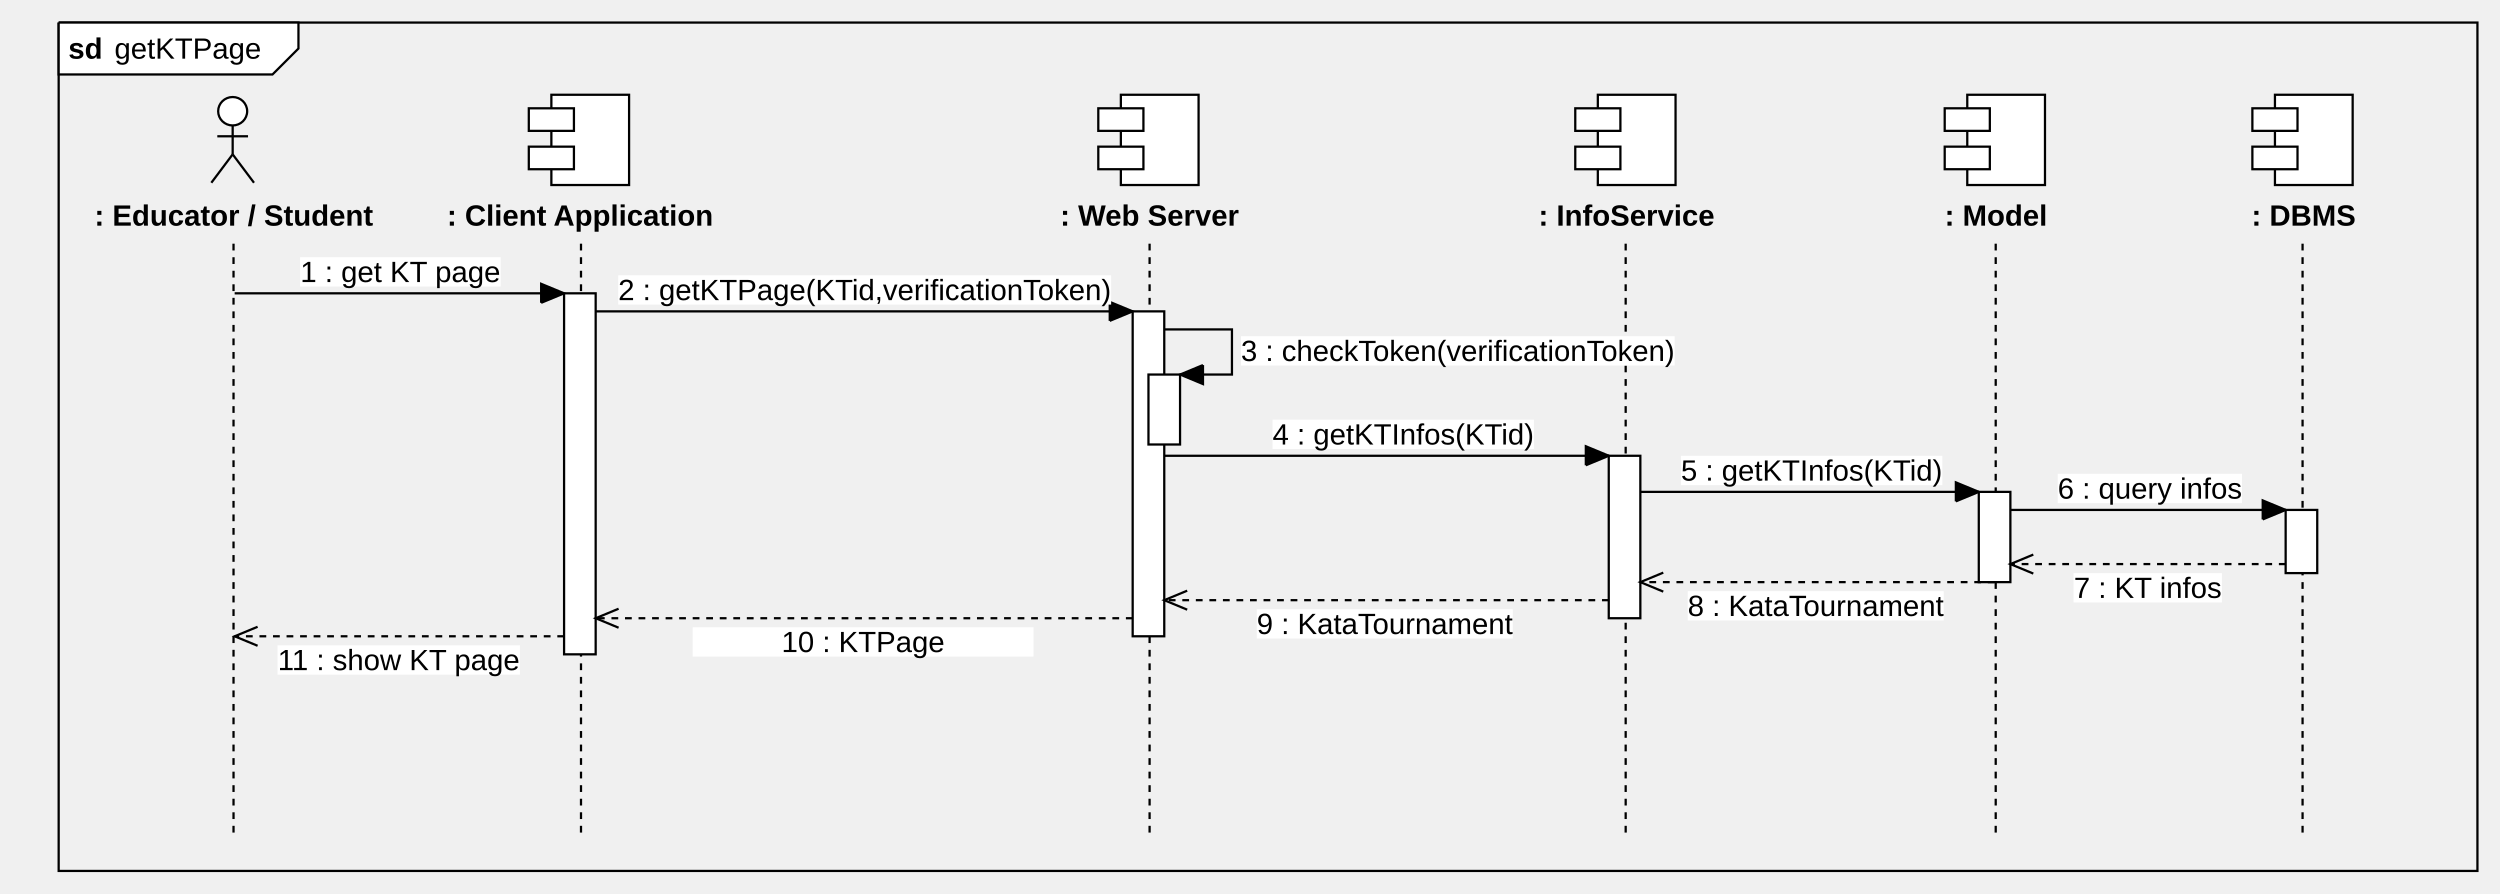
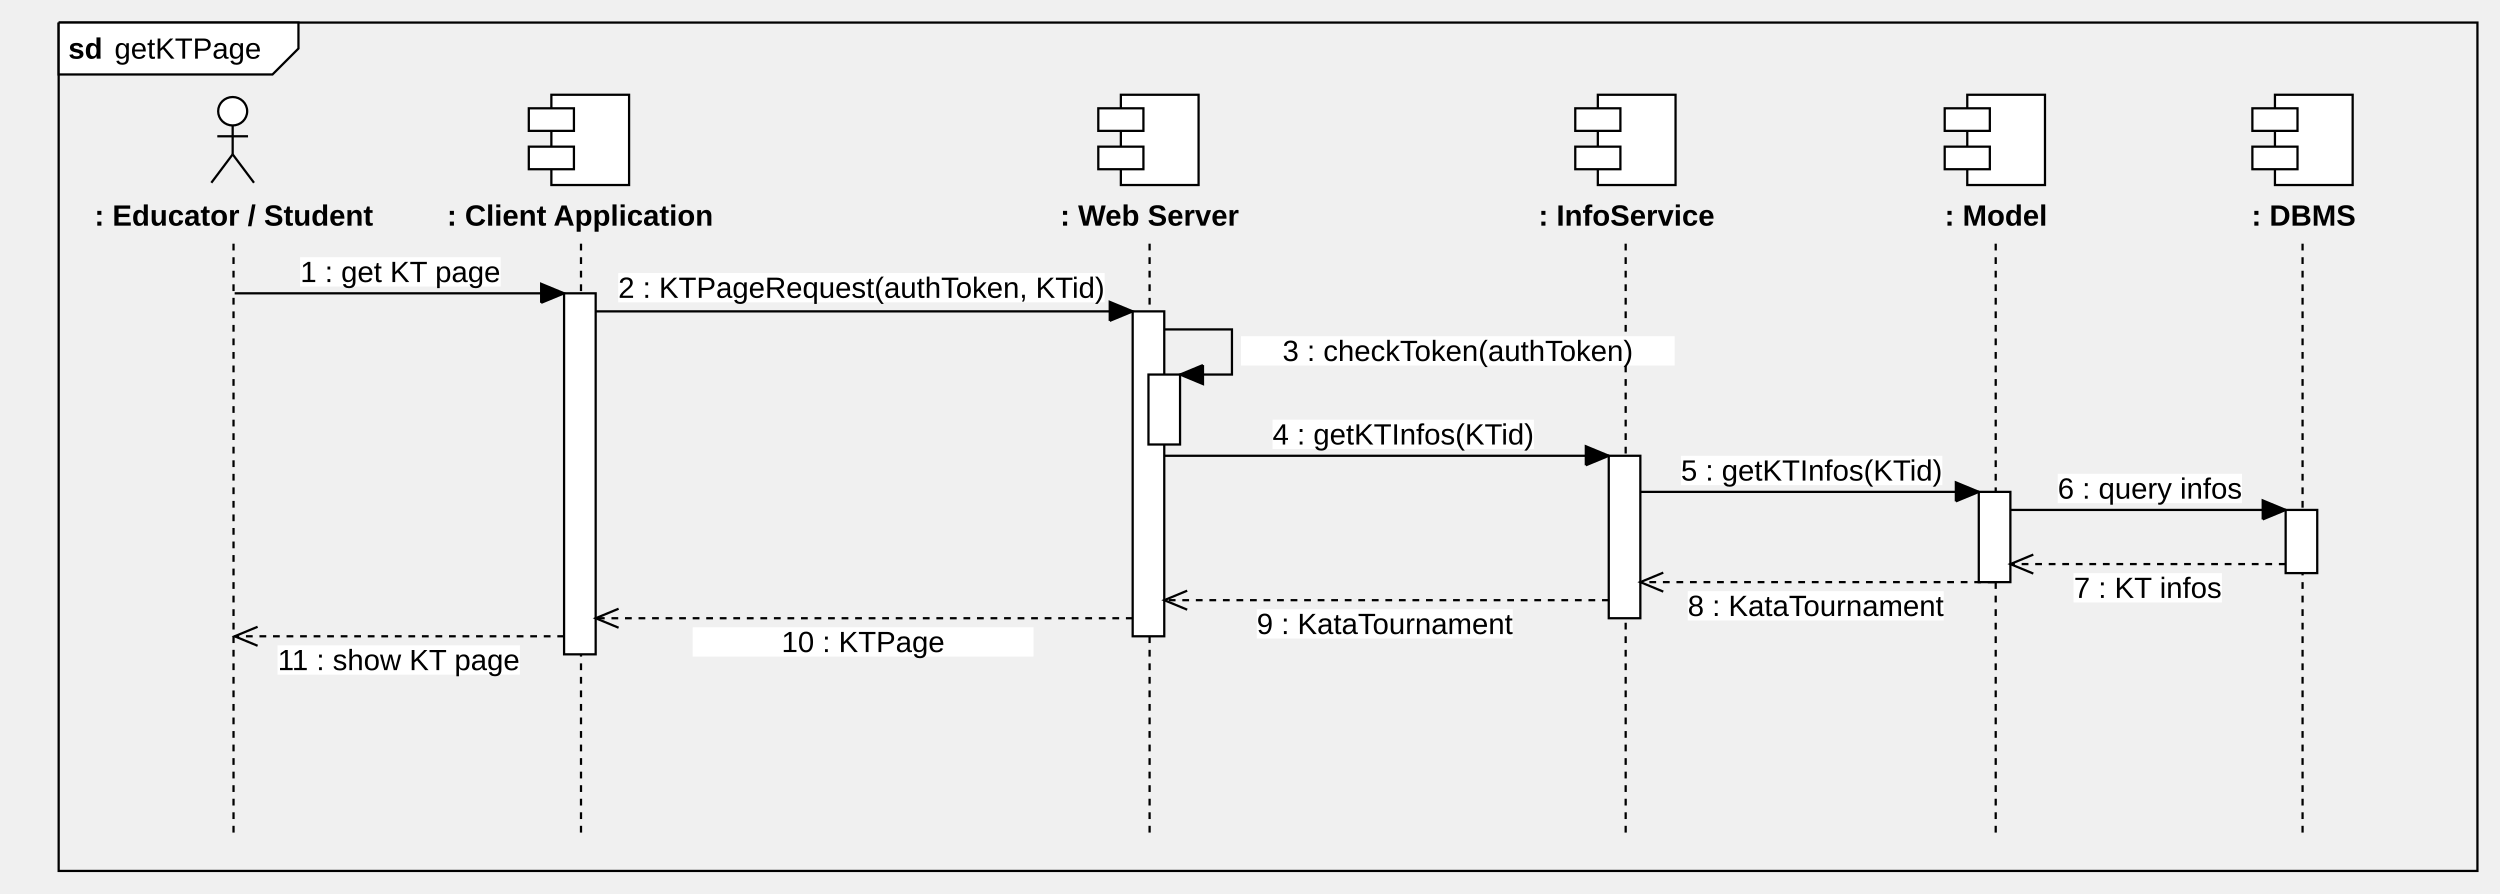
<svg xmlns="http://www.w3.org/2000/svg" height="396" version="1.1" width="1108">
  <defs />
  <g>
    <g>
      <path d=" M 26 10 L 1098 10 L 1098 386 L 26 386 L 26 10" fill="none" paint-order="fill stroke markers" stroke="#000000" stroke-dasharray="" stroke-miterlimit="10" />
    </g>
    <g>
      <path d=" M 26 10 L 26 33 L 120.774 33 L 132.274 21.5 L 132.274 10 L 26 10" fill="#ffffff" paint-order="stroke fill markers" stroke="none" />
    </g>
    <g>
      <path d=" M 26 10 L 26 33 L 120.774 33 L 132.274 21.5 L 132.274 10 L 26 10 L 26 10" fill="none" paint-order="fill stroke markers" stroke="#000000" stroke-dasharray="" stroke-miterlimit="10" />
    </g>
    <g>
      <g>
        <path fill="none" stroke="none" />
        <text dominant-baseline="central" fill="#000000" font-family="Arial" font-size="13px" font-style="normal" font-weight="normal" stroke="none" text-anchor="middle" text-decoration="undefined" transform="matrix(1 0 0 1 10 2)" x="73.252" y="19.5">getKTPage</text>
      </g>
    </g>
    <g>
      <g>
        <path fill="none" stroke="none" />
        <text dominant-baseline="central" fill="#000000" font-family="Arial" font-size="13px" font-style="normal" font-weight="bold" stroke="none" text-anchor="middle" text-decoration="undefined" transform="matrix(1 0 0 1 10 2)" x="27.865" y="19.5">sd</text>
      </g>
    </g>
    <g>
      <path d=" M 96.689 49.3 C 96.689 45.821 99.567 43 103.118 43 C 106.669 43 109.547 45.821 109.547 49.3 C 109.547 52.779 106.669 55.6 103.118 55.6 C 99.567 55.6 96.689 52.779 96.689 49.3 Z" fill="#ffffff" paint-order="stroke fill markers" stroke="none" />
    </g>
    <g>
      <path d=" M 96.689 49.3 C 96.689 45.821 99.567 43 103.118 43 C 106.669 43 109.547 45.821 109.547 49.3 C 109.547 52.779 106.669 55.6 103.118 55.6 C 99.567 55.6 96.689 52.779 96.689 49.3 Z" fill="none" paint-order="fill stroke markers" stroke="#000000" stroke-dasharray="" stroke-miterlimit="10" />
    </g>
    <g>
      <path d=" M 103.118 55.6 L 103.118 68.4" fill="none" paint-order="fill stroke markers" stroke="#000000" stroke-dasharray="" stroke-miterlimit="10" />
    </g>
    <g>
      <path d=" M 96.311 60.4 L 109.925 60.4" fill="none" paint-order="fill stroke markers" stroke="#000000" stroke-dasharray="" stroke-miterlimit="10" />
    </g>
    <g>
      <path d=" M 103.118 68.4 L 93.664 81" fill="none" paint-order="fill stroke markers" stroke="#000000" stroke-dasharray="" stroke-miterlimit="10" />
    </g>
    <g>
      <path d=" M 103.118 68.4 L 112.573 81" fill="none" paint-order="fill stroke markers" stroke="#000000" stroke-dasharray="" stroke-miterlimit="10" />
    </g>
    <g>
      <g>
        <path fill="none" stroke="none" />
        <text dominant-baseline="central" fill="#000000" font-family="Arial" font-size="13px" font-style="normal" font-weight="bold" stroke="none" text-anchor="middle" text-decoration="undefined" transform="matrix(1 0 0 1 10 2)" x="93.618" y="93.5">: Educator / Student</text>
      </g>
    </g>
    <g>
      <path d=" M 103.5 108 L 103.5 370" fill="none" paint-order="fill stroke markers" stroke="#000000" stroke-dasharray="3" stroke-miterlimit="10" />
    </g>
    <g>
      <rect fill="#ffffff" height="40" stroke="none" transform="matrix(1 0 0 1 10 2)" width="34.444" x="234.366" y="40" />
    </g>
    <g>
      <path d=" M 244.366 42 L 278.811 42 L 278.811 82 L 244.366 82 L 244.366 42 Z Z" fill="none" paint-order="fill stroke markers" stroke="#000000" stroke-dasharray="" stroke-miterlimit="10" />
    </g>
    <g>
      <rect fill="#ffffff" height="10" stroke="none" transform="matrix(1 0 0 1 10 2)" width="20" x="224.366" y="46" />
    </g>
    <g>
      <path d=" M 234.366 48 L 254.366 48 L 254.366 58 L 234.366 58 L 234.366 48 Z Z" fill="none" paint-order="fill stroke markers" stroke="#000000" stroke-dasharray="" stroke-miterlimit="10" />
    </g>
    <g>
      <rect fill="#ffffff" height="10" stroke="none" transform="matrix(1 0 0 1 10 2)" width="20" x="224.366" y="63" />
    </g>
    <g>
      <path d=" M 234.366 65 L 254.366 65 L 254.366 75 L 234.366 75 L 234.366 65 Z Z" fill="none" paint-order="fill stroke markers" stroke="#000000" stroke-dasharray="" stroke-miterlimit="10" />
    </g>
    <g>
      <g>
        <path fill="none" stroke="none" />
        <text dominant-baseline="central" fill="#000000" font-family="Arial" font-size="13px" font-style="normal" font-weight="bold" stroke="none" text-anchor="middle" text-decoration="undefined" transform="matrix(1 0 0 1 10 2)" x="247.089" y="93.5">: Client Application</text>
      </g>
    </g>
    <g>
      <path d=" M 257.5 108 L 257.5 370" fill="none" paint-order="fill stroke markers" stroke="#000000" stroke-dasharray="3" stroke-miterlimit="10" />
    </g>
    <g>
      <rect fill="#ffffff" height="40" stroke="none" transform="matrix(1 0 0 1 10 2)" width="34.444" x="486.765" y="40" />
    </g>
    <g>
      <path d=" M 496.765 42 L 531.209 42 L 531.209 82 L 496.765 82 L 496.765 42 Z Z" fill="none" paint-order="fill stroke markers" stroke="#000000" stroke-dasharray="" stroke-miterlimit="10" />
    </g>
    <g>
      <rect fill="#ffffff" height="10" stroke="none" transform="matrix(1 0 0 1 10 2)" width="20" x="476.765" y="46" />
    </g>
    <g>
      <path d=" M 486.765 48 L 506.765 48 L 506.765 58 L 486.765 58 L 486.765 48 Z Z" fill="none" paint-order="fill stroke markers" stroke="#000000" stroke-dasharray="" stroke-miterlimit="10" />
    </g>
    <g>
      <rect fill="#ffffff" height="10" stroke="none" transform="matrix(1 0 0 1 10 2)" width="20" x="476.765" y="63" />
    </g>
    <g>
      <path d=" M 486.765 65 L 506.765 65 L 506.765 75 L 486.765 75 L 486.765 65 Z Z" fill="none" paint-order="fill stroke markers" stroke="#000000" stroke-dasharray="" stroke-miterlimit="10" />
    </g>
    <g>
      <g>
        <path fill="none" stroke="none" />
        <text dominant-baseline="central" fill="#000000" font-family="Arial" font-size="13px" font-style="normal" font-weight="bold" stroke="none" text-anchor="middle" text-decoration="undefined" transform="matrix(1 0 0 1 10 2)" x="499.487" y="93.5">: Web Server</text>
      </g>
    </g>
    <g>
      <path d=" M 509.5 108 L 509.5 370" fill="none" paint-order="fill stroke markers" stroke="#000000" stroke-dasharray="3" stroke-miterlimit="10" />
    </g>
    <g>
      <rect fill="#ffffff" height="40" stroke="none" transform="matrix(1 0 0 1 10 2)" width="34.444" x="698.159" y="40" />
    </g>
    <g>
      <path d=" M 708.159 42 L 742.603 42 L 742.603 82 L 708.159 82 L 708.159 42 Z Z" fill="none" paint-order="fill stroke markers" stroke="#000000" stroke-dasharray="" stroke-miterlimit="10" />
    </g>
    <g>
      <rect fill="#ffffff" height="10" stroke="none" transform="matrix(1 0 0 1 10 2)" width="20" x="688.159" y="46" />
    </g>
    <g>
      <path d=" M 698.159 48 L 718.159 48 L 718.159 58 L 698.159 58 L 698.159 48 Z Z" fill="none" paint-order="fill stroke markers" stroke="#000000" stroke-dasharray="" stroke-miterlimit="10" />
    </g>
    <g>
      <rect fill="#ffffff" height="10" stroke="none" transform="matrix(1 0 0 1 10 2)" width="20" x="688.159" y="63" />
    </g>
    <g>
      <path d=" M 698.159 65 L 718.159 65 L 718.159 75 L 698.159 75 L 698.159 65 Z Z" fill="none" paint-order="fill stroke markers" stroke="#000000" stroke-dasharray="" stroke-miterlimit="10" />
    </g>
    <g>
      <g>
        <path fill="none" stroke="none" />
        <text dominant-baseline="central" fill="#000000" font-family="Arial" font-size="13px" font-style="normal" font-weight="bold" stroke="none" text-anchor="middle" text-decoration="undefined" transform="matrix(1 0 0 1 10 2)" x="710.881" y="93.5">: InfoService</text>
      </g>
    </g>
    <g>
      <path d=" M 720.5 108 L 720.5 370" fill="none" paint-order="fill stroke markers" stroke="#000000" stroke-dasharray="3" stroke-miterlimit="10" />
    </g>
    <g>
      <rect fill="#ffffff" height="40" stroke="none" transform="matrix(1 0 0 1 10 2)" width="34.444" x="861.893" y="40" />
    </g>
    <g>
      <path d=" M 871.893 42 L 906.337 42 L 906.337 82 L 871.893 82 L 871.893 42 Z Z" fill="none" paint-order="fill stroke markers" stroke="#000000" stroke-dasharray="" stroke-miterlimit="10" />
    </g>
    <g>
      <rect fill="#ffffff" height="10" stroke="none" transform="matrix(1 0 0 1 10 2)" width="20" x="851.893" y="46" />
    </g>
    <g>
      <path d=" M 861.893 48 L 881.893 48 L 881.893 58 L 861.893 58 L 861.893 48 Z Z" fill="none" paint-order="fill stroke markers" stroke="#000000" stroke-dasharray="" stroke-miterlimit="10" />
    </g>
    <g>
      <rect fill="#ffffff" height="10" stroke="none" transform="matrix(1 0 0 1 10 2)" width="20" x="851.893" y="63" />
    </g>
    <g>
      <path d=" M 861.893 65 L 881.893 65 L 881.893 75 L 861.893 75 L 861.893 65 Z Z" fill="none" paint-order="fill stroke markers" stroke="#000000" stroke-dasharray="" stroke-miterlimit="10" />
    </g>
    <g>
      <g>
        <path fill="none" stroke="none" />
        <text dominant-baseline="central" fill="#000000" font-family="Arial" font-size="13px" font-style="normal" font-weight="bold" stroke="none" text-anchor="middle" text-decoration="undefined" transform="matrix(1 0 0 1 10 2)" x="874.615" y="93.5">: Model</text>
      </g>
    </g>
    <g>
      <path d=" M 884.5 108 L 884.5 370" fill="none" paint-order="fill stroke markers" stroke="#000000" stroke-dasharray="3" stroke-miterlimit="10" />
    </g>
    <g>
      <rect fill="#ffffff" height="40" stroke="none" transform="matrix(1 0 0 1 10 2)" width="34.444" x="998.255" y="40" />
    </g>
    <g>
      <path d=" M 1008.255 42 L 1042.699 42 L 1042.699 82 L 1008.255 82 L 1008.255 42 Z Z" fill="none" paint-order="fill stroke markers" stroke="#000000" stroke-dasharray="" stroke-miterlimit="10" />
    </g>
    <g>
      <rect fill="#ffffff" height="10" stroke="none" transform="matrix(1 0 0 1 10 2)" width="20" x="988.255" y="46" />
    </g>
    <g>
      <path d=" M 998.255 48 L 1018.255 48 L 1018.255 58 L 998.255 58 L 998.255 48 Z Z" fill="none" paint-order="fill stroke markers" stroke="#000000" stroke-dasharray="" stroke-miterlimit="10" />
    </g>
    <g>
      <rect fill="#ffffff" height="10" stroke="none" transform="matrix(1 0 0 1 10 2)" width="20" x="988.255" y="63" />
    </g>
    <g>
      <path d=" M 998.255 65 L 1018.255 65 L 1018.255 75 L 998.255 75 L 998.255 65 Z Z" fill="none" paint-order="fill stroke markers" stroke="#000000" stroke-dasharray="" stroke-miterlimit="10" />
    </g>
    <g>
      <g>
        <path fill="none" stroke="none" />
        <text dominant-baseline="central" fill="#000000" font-family="Arial" font-size="13px" font-style="normal" font-weight="bold" stroke="none" text-anchor="middle" text-decoration="undefined" transform="matrix(1 0 0 1 10 2)" x="1010.977" y="93.5">: DBMS</text>
      </g>
    </g>
    <g>
      <path d=" M 1020.5 108 L 1020.5 370" fill="none" paint-order="fill stroke markers" stroke="#000000" stroke-dasharray="3" stroke-miterlimit="10" />
    </g>
    <g>
      <path d=" M 104 130 L 250 130" fill="none" paint-order="fill stroke markers" stroke="#000000" stroke-dasharray="" stroke-miterlimit="10" />
    </g>
    <g>
      <path d=" M 239.837 134.21 L 250 130 L 239.837 125.79" fill="#000000" paint-order="stroke fill markers" stroke="none" />
    </g>
    <g>
      <path d=" M 239.837 134.21 L 250 130 L 239.837 125.79 L 239.837 134.21" fill="none" paint-order="fill stroke markers" stroke="#000000" stroke-dasharray="" stroke-miterlimit="10" />
    </g>
    <g>
      <rect fill="#ffffff" height="13" stroke="none" transform="matrix(1 0 0 1 10 2)" width="88.893" x="123" y="112" />
    </g>
    <g>
      <g>
        <path fill="none" stroke="none" />
        <text dominant-baseline="central" fill="#000000" font-family="Arial" font-size="13px" font-style="normal" font-weight="normal" stroke="none" text-anchor="middle" text-decoration="undefined" transform="matrix(1 0 0 1 10 2)" x="167.446" y="118.5">1 : get KT page</text>
      </g>
    </g>
    <g>
      <rect fill="#ffffff" height="160" stroke="none" transform="matrix(1 0 0 1 10 2)" width="14" x="240" y="128" />
    </g>
    <g>
      <path d=" M 250 130 L 264 130 L 264 290 L 250 290 L 250 130 Z Z" fill="none" paint-order="fill stroke markers" stroke="#000000" stroke-dasharray="" stroke-miterlimit="10" />
    </g>
    <g>
      <path d=" M 264 138 L 502 138" fill="none" paint-order="fill stroke markers" stroke="#000000" stroke-dasharray="" stroke-miterlimit="10" />
    </g>
    <g>
      <path d=" M 491.837 142.21 L 502 138 L 491.837 133.79" fill="#000000" paint-order="stroke fill markers" stroke="none" />
    </g>
    <g>
      <path d=" M 491.837 142.21 L 502 138 L 491.837 133.79 L 491.837 142.21" fill="none" paint-order="fill stroke markers" stroke="#000000" stroke-dasharray="" stroke-miterlimit="10" />
    </g>
    <g>
-       <rect fill="#ffffff" height="13" stroke="none" transform="matrix(1 0 0 1 10 2)" width="218.455" x="264" y="120" />
-     </g>
-     <g>
-       <g>
-         <path fill="none" stroke="none" />
-         <text dominant-baseline="central" fill="#000000" font-family="Arial" font-size="13px" font-style="normal" font-weight="normal" stroke="none" text-anchor="middle" text-decoration="undefined" transform="matrix(1 0 0 1 10 2)" x="373.227" y="126.5">2 : getKTPage(KTid,verificationToken)</text>
+       <rect fill="#ffffff" height="13" stroke="none" transform="matrix(1 0 0 1 10 2)" width="215.579" x="264" y="119" />
+     </g>
+     <g>
+       <g>
+         <path fill="none" stroke="none" />
+         <text dominant-baseline="central" fill="#000000" font-family="Arial" font-size="13px" font-style="normal" font-weight="normal" stroke="none" text-anchor="middle" text-decoration="undefined" transform="matrix(1 0 0 1 10 2)" x="371.79" y="125.5">2 : KTPageRequest(authToken, KTid)</text>
      </g>
    </g>
    <g>
      <rect fill="#ffffff" height="144" stroke="none" transform="matrix(1 0 0 1 10 2)" width="14" x="492" y="136" />
    </g>
    <g>
      <path d=" M 502 138 L 516 138 L 516 282 L 502 282 L 502 138 Z Z" fill="none" paint-order="fill stroke markers" stroke="#000000" stroke-dasharray="" stroke-miterlimit="10" />
    </g>
    <g>
      <path d=" M 516 146 L 546 146 L 546 166 L 523 166" fill="none" paint-order="fill stroke markers" stroke="#000000" stroke-dasharray="" stroke-miterlimit="10" />
    </g>
    <g>
      <path d=" M 533.163 161.79 L 523 166 L 533.163 170.21" fill="#000000" paint-order="stroke fill markers" stroke="none" />
    </g>
    <g>
      <path d=" M 533.163 161.79 L 523 166 L 533.163 170.21 L 533.163 161.79" fill="none" paint-order="fill stroke markers" stroke="#000000" stroke-dasharray="" stroke-miterlimit="10" />
    </g>
    <g>
      <rect fill="#ffffff" height="13" stroke="none" transform="matrix(1 0 0 1 10 2)" width="192.201" x="540" y="147" />
    </g>
    <g>
      <g>
        <path fill="none" stroke="none" />
-         <text dominant-baseline="central" fill="#000000" font-family="Arial" font-size="13px" font-style="normal" font-weight="normal" stroke="none" text-anchor="middle" text-decoration="undefined" transform="matrix(1 0 0 1 10 2)" x="636.1" y="153.5">3 : checkToken(verificationToken)</text>
+         <text dominant-baseline="central" fill="#000000" font-family="Arial" font-size="13px" font-style="normal" font-weight="normal" stroke="none" text-anchor="middle" text-decoration="undefined" transform="matrix(1 0 0 1 10 2)" x="636.1" y="153.5">3 : checkToken(authToken)</text>
      </g>
    </g>
    <g>
      <rect fill="#ffffff" height="31" stroke="none" transform="matrix(1 0 0 1 10 2)" width="14" x="499" y="164" />
    </g>
    <g>
      <path d=" M 509 166 L 523 166 L 523 197 L 509 197 L 509 166 Z Z" fill="none" paint-order="fill stroke markers" stroke="#000000" stroke-dasharray="" stroke-miterlimit="10" />
    </g>
    <g>
      <path d=" M 516 202 L 713 202" fill="none" paint-order="fill stroke markers" stroke="#000000" stroke-dasharray="" stroke-miterlimit="10" />
    </g>
    <g>
      <path d=" M 702.837 206.21 L 713 202 L 702.837 197.79" fill="#000000" paint-order="stroke fill markers" stroke="none" />
    </g>
    <g>
      <path d=" M 702.837 206.21 L 713 202 L 702.837 197.79 L 702.837 206.21" fill="none" paint-order="fill stroke markers" stroke="#000000" stroke-dasharray="" stroke-miterlimit="10" />
    </g>
    <g>
      <rect fill="#ffffff" height="13" stroke="none" transform="matrix(1 0 0 1 10 2)" width="115.838" x="554" y="184" />
    </g>
    <g>
      <g>
        <path fill="none" stroke="none" />
        <text dominant-baseline="central" fill="#000000" font-family="Arial" font-size="13px" font-style="normal" font-weight="normal" stroke="none" text-anchor="middle" text-decoration="undefined" transform="matrix(1 0 0 1 10 2)" x="611.919" y="190.5">4 : getKTInfos(KTid)</text>
      </g>
    </g>
    <g>
      <rect fill="#ffffff" height="72" stroke="none" transform="matrix(1 0 0 1 10 2)" width="14" x="703" y="200" />
    </g>
    <g>
      <path d=" M 713 202 L 727 202 L 727 274 L 713 274 L 713 202 Z Z" fill="none" paint-order="fill stroke markers" stroke="#000000" stroke-dasharray="" stroke-miterlimit="10" />
    </g>
    <g>
      <path d=" M 727 218 L 877 218" fill="none" paint-order="fill stroke markers" stroke="#000000" stroke-dasharray="" stroke-miterlimit="10" />
    </g>
    <g>
      <path d=" M 866.837 222.21 L 877 218 L 866.837 213.79" fill="#000000" paint-order="stroke fill markers" stroke="none" />
    </g>
    <g>
      <path d=" M 866.837 222.21 L 877 218 L 866.837 213.79 L 866.837 222.21" fill="none" paint-order="fill stroke markers" stroke="#000000" stroke-dasharray="" stroke-miterlimit="10" />
    </g>
    <g>
      <rect fill="#ffffff" height="13" stroke="none" transform="matrix(1 0 0 1 10 2)" width="115.838" x="735" y="200" />
    </g>
    <g>
      <g>
        <path fill="none" stroke="none" />
        <text dominant-baseline="central" fill="#000000" font-family="Arial" font-size="13px" font-style="normal" font-weight="normal" stroke="none" text-anchor="middle" text-decoration="undefined" transform="matrix(1 0 0 1 10 2)" x="792.919" y="206.5">5 : getKTInfos(KTid)</text>
      </g>
    </g>
    <g>
      <rect fill="#ffffff" height="40" stroke="none" transform="matrix(1 0 0 1 10 2)" width="14" x="867" y="216" />
    </g>
    <g>
      <path d=" M 877 218 L 891 218 L 891 258 L 877 258 L 877 218 Z Z" fill="none" paint-order="fill stroke markers" stroke="#000000" stroke-dasharray="" stroke-miterlimit="10" />
    </g>
    <g>
      <path d=" M 891 226 L 1013 226" fill="none" paint-order="fill stroke markers" stroke="#000000" stroke-dasharray="" stroke-miterlimit="10" />
    </g>
    <g>
      <path d=" M 1002.837 230.21 L 1013 226 L 1002.837 221.79" fill="#000000" paint-order="stroke fill markers" stroke="none" />
    </g>
    <g>
      <path d=" M 1002.837 230.21 L 1013 226 L 1002.837 221.79 L 1002.837 230.21" fill="none" paint-order="fill stroke markers" stroke="#000000" stroke-dasharray="" stroke-miterlimit="10" />
    </g>
    <g>
      <rect fill="#ffffff" height="13" stroke="none" transform="matrix(1 0 0 1 10 2)" width="81.656" x="902" y="208" />
    </g>
    <g>
      <g>
        <path fill="none" stroke="none" />
        <text dominant-baseline="central" fill="#000000" font-family="Arial" font-size="13px" font-style="normal" font-weight="normal" stroke="none" text-anchor="middle" text-decoration="undefined" transform="matrix(1 0 0 1 10 2)" x="942.828" y="214.5">6 : query infos</text>
      </g>
    </g>
    <g>
      <rect fill="#ffffff" height="28" stroke="none" transform="matrix(1 0 0 1 10 2)" width="14" x="1003" y="224" />
    </g>
    <g>
      <path d=" M 1013 226 L 1027 226 L 1027 254 L 1013 254 L 1013 226 Z Z" fill="none" paint-order="fill stroke markers" stroke="#000000" stroke-dasharray="" stroke-miterlimit="10" />
    </g>
    <g>
      <path d=" M 1013 250 L 891 250" fill="none" paint-order="fill stroke markers" stroke="#000000" stroke-dasharray="3" stroke-miterlimit="10" />
    </g>
    <g>
      <path d=" M 901.163 245.79 L 891 250 L 901.163 254.21" fill="none" paint-order="fill stroke markers" stroke="#000000" stroke-dasharray="" stroke-miterlimit="10" />
    </g>
    <g>
      <rect fill="#ffffff" height="13" stroke="none" transform="matrix(1 0 0 1 10 2)" width="65.749" x="909" y="252" />
    </g>
    <g>
      <g>
        <path fill="none" stroke="none" />
        <text dominant-baseline="central" fill="#000000" font-family="Arial" font-size="13px" font-style="normal" font-weight="normal" stroke="none" text-anchor="middle" text-decoration="undefined" transform="matrix(1 0 0 1 10 2)" x="941.875" y="258.5">7 : KT infos</text>
      </g>
    </g>
    <g>
      <path d=" M 884 258 L 727 258" fill="none" paint-order="fill stroke markers" stroke="#000000" stroke-dasharray="3" stroke-miterlimit="10" />
    </g>
    <g>
      <path d=" M 737.163 253.79 L 727 258 L 737.163 262.21" fill="none" paint-order="fill stroke markers" stroke="#000000" stroke-dasharray="" stroke-miterlimit="10" />
    </g>
    <g>
      <rect fill="#ffffff" height="13" stroke="none" transform="matrix(1 0 0 1 10 2)" width="113.458" x="738" y="260" />
    </g>
    <g>
      <g>
        <path fill="none" stroke="none" />
        <text dominant-baseline="central" fill="#000000" font-family="Arial" font-size="13px" font-style="normal" font-weight="normal" stroke="none" text-anchor="middle" text-decoration="undefined" transform="matrix(1 0 0 1 10 2)" x="794.729" y="266.5">8 : KataTournament</text>
      </g>
    </g>
    <g>
      <path d=" M 713 266 L 516 266" fill="none" paint-order="fill stroke markers" stroke="#000000" stroke-dasharray="3" stroke-miterlimit="10" />
    </g>
    <g>
      <path d=" M 526.163 261.79 L 516 266 L 526.163 270.21" fill="none" paint-order="fill stroke markers" stroke="#000000" stroke-dasharray="" stroke-miterlimit="10" />
    </g>
    <g>
      <rect fill="#ffffff" height="13" stroke="none" transform="matrix(1 0 0 1 10 2)" width="113.458" x="547" y="268" />
    </g>
    <g>
      <g>
        <path fill="none" stroke="none" />
        <text dominant-baseline="central" fill="#000000" font-family="Arial" font-size="13px" font-style="normal" font-weight="normal" stroke="none" text-anchor="middle" text-decoration="undefined" transform="matrix(1 0 0 1 10 2)" x="603.729" y="274.5">9 : KataTournament</text>
      </g>
    </g>
    <g>
      <path d=" M 502 274 L 264 274" fill="none" paint-order="fill stroke markers" stroke="#000000" stroke-dasharray="3" stroke-miterlimit="10" />
    </g>
    <g>
      <path d=" M 274.163 269.79 L 264 274 L 274.163 278.21" fill="none" paint-order="fill stroke markers" stroke="#000000" stroke-dasharray="" stroke-miterlimit="10" />
    </g>
    <g>
      <rect fill="#ffffff" height="13" stroke="none" transform="matrix(1 0 0 1 10 2)" width="151.049" x="297" y="276" />
    </g>
    <g>
      <g>
        <path fill="none" stroke="none" />
        <text dominant-baseline="central" fill="#000000" font-family="Arial" font-size="13px" font-style="normal" font-weight="normal" stroke="none" text-anchor="middle" text-decoration="undefined" transform="matrix(1 0 0 1 10 2)" x="372.524" y="282.5">10 : KTPage</text>
      </g>
    </g>
    <g>
      <path d=" M 250 282 L 104 282" fill="none" paint-order="fill stroke markers" stroke="#000000" stroke-dasharray="3" stroke-miterlimit="10" />
    </g>
    <g>
      <path d=" M 114.163 277.79 L 104 282 L 114.163 286.21" fill="none" paint-order="fill stroke markers" stroke="#000000" stroke-dasharray="" stroke-miterlimit="10" />
    </g>
    <g>
      <rect fill="#ffffff" height="13" stroke="none" transform="matrix(1 0 0 1 10 2)" width="107.434" x="113" y="284" />
    </g>
    <g>
      <g>
        <path fill="none" stroke="none" />
        <text dominant-baseline="central" fill="#000000" font-family="Arial" font-size="13px" font-style="normal" font-weight="normal" stroke="none" text-anchor="middle" text-decoration="undefined" transform="matrix(1 0 0 1 10 2)" x="166.717" y="290.5">11 : show KT page</text>
      </g>
    </g>
  </g>
</svg>
